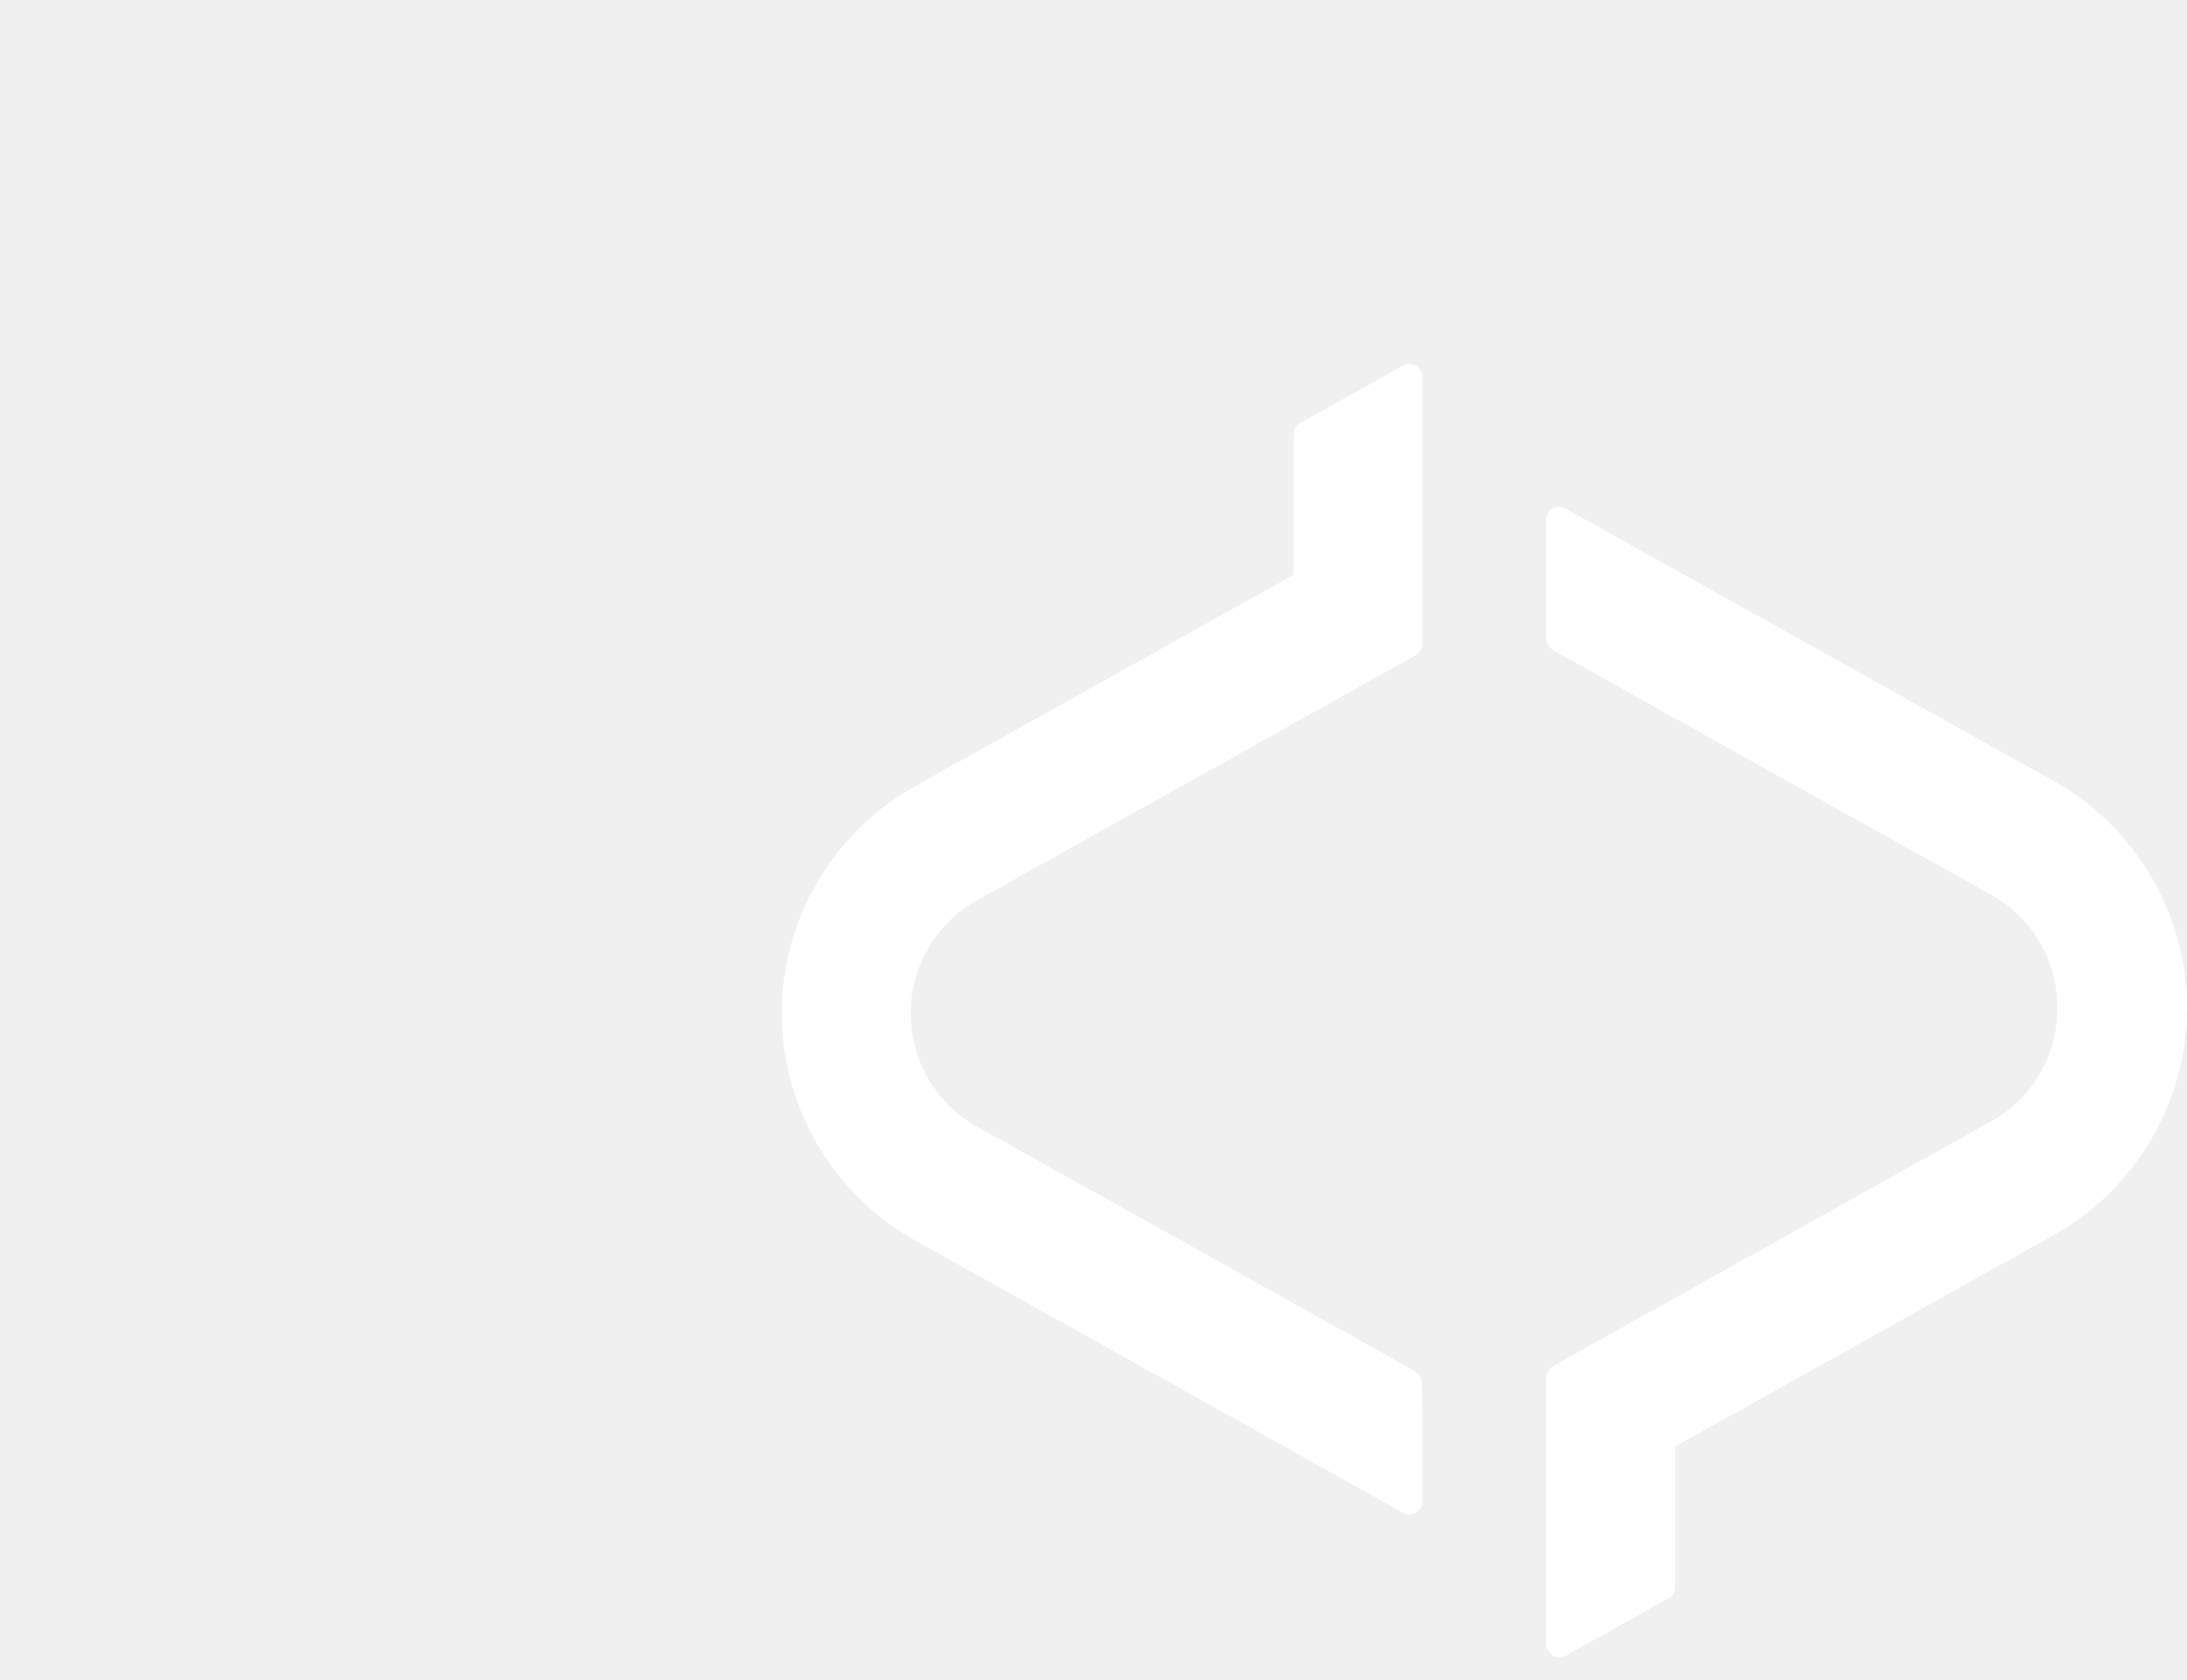
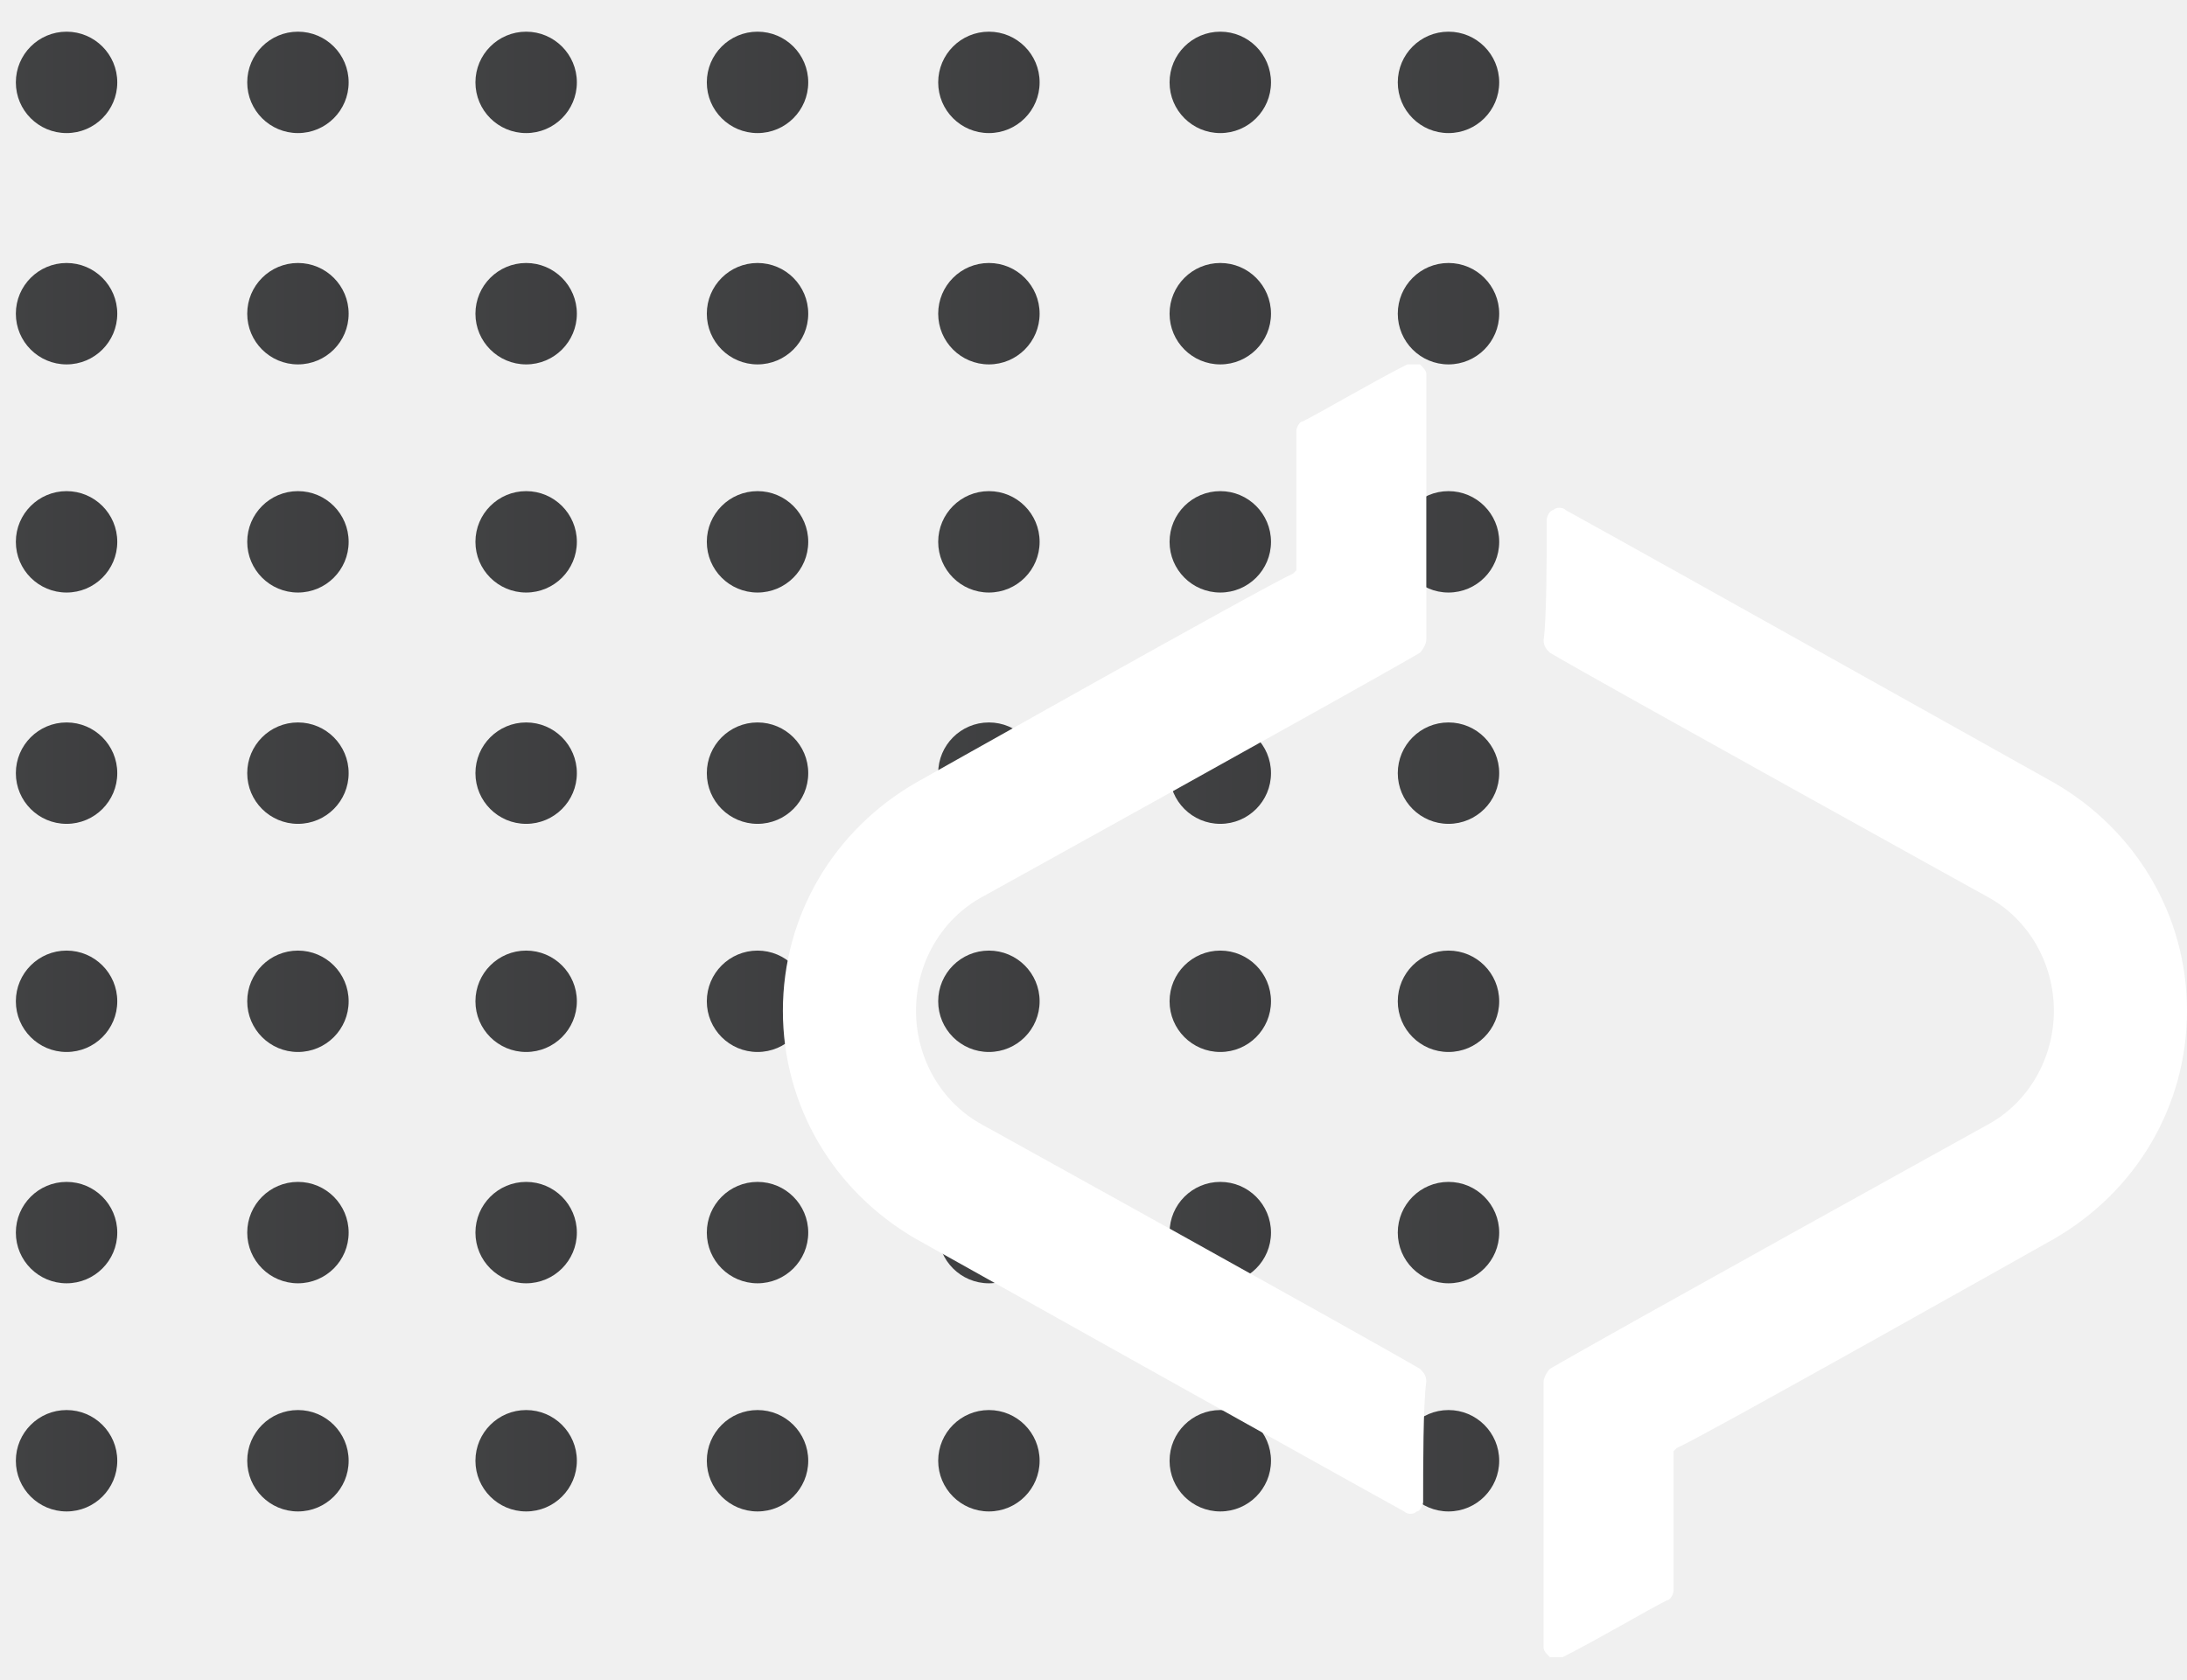
- <svg xmlns="http://www.w3.org/2000/svg" width="69" height="53" viewBox="0 0 69 53" fill="none">
-   <rect opacity="0.2" y="0.68" width="47.015" height="47.015" />
-   <g clip-path="url(#clip0)">
-     <path fill-rule="evenodd" clip-rule="evenodd" d="M44.88 47.395C44.88 47.538 44.798 47.681 44.676 47.742C44.554 47.824 44.392 47.824 44.27 47.742C41.341 46.107 28.854 39.135 28.854 39.135C26.271 37.683 24.664 34.944 24.664 31.979C24.664 29.015 26.271 26.275 28.854 24.823C28.854 24.823 39.897 18.649 40.751 18.179C40.792 18.158 40.812 18.117 40.812 18.097C40.812 17.627 40.812 14.58 40.812 13.701C40.812 13.558 40.894 13.415 41.016 13.354C41.605 13.027 43.334 12.066 44.27 11.534C44.392 11.473 44.554 11.473 44.676 11.534C44.798 11.616 44.88 11.739 44.88 11.882C44.88 13.19 44.88 19.364 44.88 20.305C44.88 20.448 44.798 20.591 44.676 20.673C42.927 21.654 30.847 28.401 30.847 28.401C29.545 29.117 28.732 30.487 28.732 31.979C28.732 33.472 29.525 34.841 30.826 35.557C30.826 35.557 42.927 42.304 44.656 43.285C44.778 43.367 44.859 43.49 44.859 43.653C44.88 44.328 44.88 46.331 44.88 47.395Z" fill="white" />
-     <path fill-rule="evenodd" clip-rule="evenodd" d="M48.784 16.398C48.784 16.255 48.865 16.112 48.987 16.05C49.109 15.969 49.272 15.969 49.394 16.05C52.322 17.686 64.81 24.658 64.81 24.658C67.393 26.109 68.999 28.849 68.999 31.814C68.999 34.778 67.393 37.518 64.81 38.969C64.81 38.969 53.766 45.144 52.912 45.614C52.872 45.634 52.851 45.675 52.851 45.696C52.851 46.166 52.851 49.212 52.851 50.091C52.851 50.234 52.77 50.378 52.648 50.439C52.058 50.766 50.329 51.727 49.394 52.258C49.272 52.32 49.109 52.32 48.987 52.258C48.865 52.177 48.784 52.054 48.784 51.911C48.784 50.602 48.784 44.428 48.784 43.488C48.784 43.344 48.865 43.201 48.987 43.12C50.736 42.138 62.817 35.391 62.817 35.391C64.118 34.676 64.912 33.306 64.912 31.814C64.912 30.321 64.118 28.951 62.817 28.236C62.817 28.236 50.716 21.489 48.987 20.507C48.865 20.426 48.784 20.303 48.784 20.139C48.784 19.465 48.784 17.461 48.784 16.398Z" fill="white" />
+ <svg xmlns="http://www.w3.org/2000/svg" xmlns:xlink="http://www.w3.org/1999/xlink" version="1.1" id="Warstwa_1" x="0px" y="0px" viewBox="0 0 69 53" style="enable-background:new 0 0 69 53;" xml:space="preserve">
+   <style type="text/css">
+ 	.st0{fill:url(#SVGID_1_);}
+ 	.st1{fill:url(#SVGID_2_);}
+ 	.st2{fill:url(#SVGID_3_);}
+ 	.st3{fill:url(#SVGID_4_);}
+ 	.st4{fill:url(#SVGID_5_);}
+ 	.st5{fill:url(#SVGID_6_);}
+ 	.st6{fill:url(#SVGID_7_);}
+ 	.st7{fill:url(#SVGID_8_);}
+ 	.st8{fill:url(#SVGID_9_);}
+ 	.st9{fill:url(#SVGID_10_);}
+ 	.st10{fill:url(#SVGID_11_);}
+ 	.st11{fill:url(#SVGID_12_);}
+ 	.st12{fill:url(#SVGID_13_);}
+ 	.st13{fill:url(#SVGID_14_);}
+ 	.st14{fill:url(#SVGID_15_);}
+ 	.st15{fill:url(#SVGID_16_);}
+ 	.st16{fill:url(#SVGID_17_);}
+ 	.st17{fill:url(#SVGID_18_);}
+ 	.st18{fill:url(#SVGID_19_);}
+ 	.st19{fill:url(#SVGID_20_);}
+ 	.st20{fill:url(#SVGID_21_);}
+ 	.st21{fill:url(#SVGID_22_);}
+ 	.st22{fill:url(#SVGID_23_);}
+ 	.st23{fill:url(#SVGID_24_);}
+ 	.st24{fill:url(#SVGID_25_);}
+ 	.st25{fill:url(#SVGID_26_);}
+ 	.st26{fill:url(#SVGID_27_);}
+ 	.st27{fill:url(#SVGID_28_);}
+ 	.st28{fill:url(#SVGID_29_);}
+ 	.st29{fill:url(#SVGID_30_);}
+ 	.st30{fill:url(#SVGID_31_);}
+ 	.st31{fill:url(#SVGID_32_);}
+ 	.st32{fill:url(#SVGID_33_);}
+ 	.st33{fill:url(#SVGID_34_);}
+ 	.st34{fill:url(#SVGID_35_);}
+ 	.st35{fill:url(#SVGID_36_);}
+ 	.st36{fill:url(#SVGID_37_);}
+ 	.st37{fill:url(#SVGID_38_);}
+ 	.st38{fill:url(#SVGID_39_);}
+ 	.st39{fill:url(#SVGID_40_);}
+ 	.st40{fill:url(#SVGID_41_);}
+ 	.st41{fill:url(#SVGID_42_);}
+ 	.st42{fill:url(#SVGID_43_);}
+ 	.st43{fill:url(#SVGID_44_);}
+ 	.st44{fill:url(#SVGID_45_);}
+ 	.st45{fill:url(#SVGID_46_);}
+ 	.st46{fill:url(#SVGID_47_);}
+ 	.st47{fill:url(#SVGID_48_);}
+ 	.st48{fill:url(#SVGID_49_);}
+ 	.st49{clip-path:url(#SVGID_51_);}
+ 	.st50{fill-rule:evenodd;clip-rule:evenodd;fill:#FFFFFF;}
+ </style>
+   <g>
+     <g>
+       <linearGradient id="SVGID_1_" gradientUnits="userSpaceOnUse" x1="0.489" y1="51.373" x2="3.692" y2="51.373" gradientTransform="matrix(1 0 0 -1 0 54)">
+         <stop offset="0" style="stop-color:#414243" />
+         <stop offset="1" style="stop-color:#3D3D3F" />
+       </linearGradient>
+       <circle class="st0" cx="2.1" cy="2.6" r="1.6" />
+       <linearGradient id="SVGID_2_" gradientUnits="userSpaceOnUse" x1="7.764" y1="51.373" x2="10.967" y2="51.373" gradientTransform="matrix(1 0 0 -1 0 54)">
+         <stop offset="0" style="stop-color:#414243" />
+         <stop offset="1" style="stop-color:#3D3D3F" />
+       </linearGradient>
+       <circle class="st1" cx="9.4" cy="2.6" r="1.6" />
+       <linearGradient id="SVGID_3_" gradientUnits="userSpaceOnUse" x1="15.039" y1="51.373" x2="18.241" y2="51.373" gradientTransform="matrix(1 0 0 -1 0 54)">
+         <stop offset="0" style="stop-color:#414243" />
+         <stop offset="1" style="stop-color:#3D3D3F" />
+       </linearGradient>
+       <circle class="st2" cx="16.6" cy="2.6" r="1.6" />
+       <linearGradient id="SVGID_4_" gradientUnits="userSpaceOnUse" x1="22.314" y1="51.373" x2="25.516" y2="51.373" gradientTransform="matrix(1 0 0 -1 0 54)">
+         <stop offset="0" style="stop-color:#414243" />
+         <stop offset="1" style="stop-color:#3D3D3F" />
+       </linearGradient>
+       <circle class="st3" cx="23.9" cy="2.6" r="1.6" />
+       <linearGradient id="SVGID_5_" gradientUnits="userSpaceOnUse" x1="29.588" y1="51.373" x2="32.791" y2="51.373" gradientTransform="matrix(1 0 0 -1 0 54)">
+         <stop offset="0" style="stop-color:#414243" />
+         <stop offset="1" style="stop-color:#3D3D3F" />
+       </linearGradient>
+       <circle class="st4" cx="31.2" cy="2.6" r="1.6" />
+       <linearGradient id="SVGID_6_" gradientUnits="userSpaceOnUse" x1="36.863" y1="51.373" x2="40.066" y2="51.373" gradientTransform="matrix(1 0 0 -1 0 54)">
+         <stop offset="0" style="stop-color:#414243" />
+         <stop offset="1" style="stop-color:#3D3D3F" />
+       </linearGradient>
+       <circle class="st5" cx="38.5" cy="2.6" r="1.6" />
+       <linearGradient id="SVGID_7_" gradientUnits="userSpaceOnUse" x1="44.138" y1="51.373" x2="47.34" y2="51.373" gradientTransform="matrix(1 0 0 -1 0 54)">
+         <stop offset="0" style="stop-color:#414243" />
+         <stop offset="1" style="stop-color:#3D3D3F" />
+       </linearGradient>
+       <circle class="st6" cx="45.7" cy="2.6" r="1.6" />
+     </g>
+     <g>
+       <linearGradient id="SVGID_8_" gradientUnits="userSpaceOnUse" x1="0.489" y1="44.1" x2="3.692" y2="44.1" gradientTransform="matrix(1 0 0 -1 0 54)">
+         <stop offset="0" style="stop-color:#414243" />
+         <stop offset="1" style="stop-color:#3D3D3F" />
+       </linearGradient>
+       <circle class="st7" cx="2.1" cy="9.9" r="1.6" />
+       <linearGradient id="SVGID_9_" gradientUnits="userSpaceOnUse" x1="7.764" y1="44.1" x2="10.967" y2="44.1" gradientTransform="matrix(1 0 0 -1 0 54)">
+         <stop offset="0" style="stop-color:#414243" />
+         <stop offset="1" style="stop-color:#3D3D3F" />
+       </linearGradient>
+       <circle class="st8" cx="9.4" cy="9.9" r="1.6" />
+       <linearGradient id="SVGID_10_" gradientUnits="userSpaceOnUse" x1="15.039" y1="44.1" x2="18.241" y2="44.1" gradientTransform="matrix(1 0 0 -1 0 54)">
+         <stop offset="0" style="stop-color:#414243" />
+         <stop offset="1" style="stop-color:#3D3D3F" />
+       </linearGradient>
+       <circle class="st9" cx="16.6" cy="9.9" r="1.6" />
+       <linearGradient id="SVGID_11_" gradientUnits="userSpaceOnUse" x1="22.314" y1="44.1" x2="25.516" y2="44.1" gradientTransform="matrix(1 0 0 -1 0 54)">
+         <stop offset="0" style="stop-color:#414243" />
+         <stop offset="1" style="stop-color:#3D3D3F" />
+       </linearGradient>
+       <circle class="st10" cx="23.9" cy="9.9" r="1.6" />
+       <linearGradient id="SVGID_12_" gradientUnits="userSpaceOnUse" x1="29.588" y1="44.1" x2="32.791" y2="44.1" gradientTransform="matrix(1 0 0 -1 0 54)">
+         <stop offset="0" style="stop-color:#414243" />
+         <stop offset="1" style="stop-color:#3D3D3F" />
+       </linearGradient>
+       <circle class="st11" cx="31.2" cy="9.9" r="1.6" />
+       <linearGradient id="SVGID_13_" gradientUnits="userSpaceOnUse" x1="36.863" y1="44.1" x2="40.066" y2="44.1" gradientTransform="matrix(1 0 0 -1 0 54)">
+         <stop offset="0" style="stop-color:#414243" />
+         <stop offset="1" style="stop-color:#3D3D3F" />
+       </linearGradient>
+       <circle class="st12" cx="38.5" cy="9.9" r="1.6" />
+       <linearGradient id="SVGID_14_" gradientUnits="userSpaceOnUse" x1="44.138" y1="44.1" x2="47.34" y2="44.1" gradientTransform="matrix(1 0 0 -1 0 54)">
+         <stop offset="0" style="stop-color:#414243" />
+         <stop offset="1" style="stop-color:#3D3D3F" />
+       </linearGradient>
+       <circle class="st13" cx="45.7" cy="9.9" r="1.6" />
+     </g>
+     <g>
+       <linearGradient id="SVGID_15_" gradientUnits="userSpaceOnUse" x1="0.489" y1="36.859" x2="3.692" y2="36.859" gradientTransform="matrix(1 0 0 -1 0 54)">
+         <stop offset="0" style="stop-color:#414243" />
+         <stop offset="1" style="stop-color:#3D3D3F" />
+       </linearGradient>
+       <circle class="st14" cx="2.1" cy="17.1" r="1.6" />
+       <linearGradient id="SVGID_16_" gradientUnits="userSpaceOnUse" x1="7.764" y1="36.859" x2="10.967" y2="36.859" gradientTransform="matrix(1 0 0 -1 0 54)">
+         <stop offset="0" style="stop-color:#414243" />
+         <stop offset="1" style="stop-color:#3D3D3F" />
+       </linearGradient>
+       <circle class="st15" cx="9.4" cy="17.1" r="1.6" />
+       <linearGradient id="SVGID_17_" gradientUnits="userSpaceOnUse" x1="15.039" y1="36.859" x2="18.241" y2="36.859" gradientTransform="matrix(1 0 0 -1 0 54)">
+         <stop offset="0" style="stop-color:#414243" />
+         <stop offset="1" style="stop-color:#3D3D3F" />
+       </linearGradient>
+       <circle class="st16" cx="16.6" cy="17.1" r="1.6" />
+       <linearGradient id="SVGID_18_" gradientUnits="userSpaceOnUse" x1="22.314" y1="36.859" x2="25.516" y2="36.859" gradientTransform="matrix(1 0 0 -1 0 54)">
+         <stop offset="0" style="stop-color:#414243" />
+         <stop offset="1" style="stop-color:#3D3D3F" />
+       </linearGradient>
+       <circle class="st17" cx="23.9" cy="17.1" r="1.6" />
+       <linearGradient id="SVGID_19_" gradientUnits="userSpaceOnUse" x1="29.588" y1="36.859" x2="32.791" y2="36.859" gradientTransform="matrix(1 0 0 -1 0 54)">
+         <stop offset="0" style="stop-color:#414243" />
+         <stop offset="1" style="stop-color:#3D3D3F" />
+       </linearGradient>
+       <circle class="st18" cx="31.2" cy="17.1" r="1.6" />
+       <linearGradient id="SVGID_20_" gradientUnits="userSpaceOnUse" x1="36.863" y1="36.859" x2="40.066" y2="36.859" gradientTransform="matrix(1 0 0 -1 0 54)">
+         <stop offset="0" style="stop-color:#414243" />
+         <stop offset="1" style="stop-color:#3D3D3F" />
+       </linearGradient>
+       <circle class="st19" cx="38.5" cy="17.1" r="1.6" />
+       <linearGradient id="SVGID_21_" gradientUnits="userSpaceOnUse" x1="44.138" y1="36.859" x2="47.34" y2="36.859" gradientTransform="matrix(1 0 0 -1 0 54)">
+         <stop offset="0" style="stop-color:#414243" />
+         <stop offset="1" style="stop-color:#3D3D3F" />
+       </linearGradient>
+       <circle class="st20" cx="45.7" cy="17.1" r="1.6" />
+     </g>
+     <g>
+       <linearGradient id="SVGID_22_" gradientUnits="userSpaceOnUse" x1="0.489" y1="29.617" x2="3.692" y2="29.617" gradientTransform="matrix(1 0 0 -1 0 54)">
+         <stop offset="0" style="stop-color:#414243" />
+         <stop offset="1" style="stop-color:#3D3D3F" />
+       </linearGradient>
+       <circle class="st21" cx="2.1" cy="24.4" r="1.6" />
+       <linearGradient id="SVGID_23_" gradientUnits="userSpaceOnUse" x1="7.764" y1="29.617" x2="10.967" y2="29.617" gradientTransform="matrix(1 0 0 -1 0 54)">
+         <stop offset="0" style="stop-color:#414243" />
+         <stop offset="1" style="stop-color:#3D3D3F" />
+       </linearGradient>
+       <circle class="st22" cx="9.4" cy="24.4" r="1.6" />
+       <linearGradient id="SVGID_24_" gradientUnits="userSpaceOnUse" x1="15.039" y1="29.617" x2="18.241" y2="29.617" gradientTransform="matrix(1 0 0 -1 0 54)">
+         <stop offset="0" style="stop-color:#414243" />
+         <stop offset="1" style="stop-color:#3D3D3F" />
+       </linearGradient>
+       <circle class="st23" cx="16.6" cy="24.4" r="1.6" />
+       <linearGradient id="SVGID_25_" gradientUnits="userSpaceOnUse" x1="22.314" y1="29.617" x2="25.516" y2="29.617" gradientTransform="matrix(1 0 0 -1 0 54)">
+         <stop offset="0" style="stop-color:#414243" />
+         <stop offset="1" style="stop-color:#3D3D3F" />
+       </linearGradient>
+       <circle class="st24" cx="23.9" cy="24.4" r="1.6" />
+       <linearGradient id="SVGID_26_" gradientUnits="userSpaceOnUse" x1="29.588" y1="29.617" x2="32.791" y2="29.617" gradientTransform="matrix(1 0 0 -1 0 54)">
+         <stop offset="0" style="stop-color:#414243" />
+         <stop offset="1" style="stop-color:#3D3D3F" />
+       </linearGradient>
+       <circle class="st25" cx="31.2" cy="24.4" r="1.6" />
+       <linearGradient id="SVGID_27_" gradientUnits="userSpaceOnUse" x1="36.863" y1="29.617" x2="40.066" y2="29.617" gradientTransform="matrix(1 0 0 -1 0 54)">
+         <stop offset="0" style="stop-color:#414243" />
+         <stop offset="1" style="stop-color:#3D3D3F" />
+       </linearGradient>
+       <circle class="st26" cx="38.5" cy="24.4" r="1.6" />
+       <linearGradient id="SVGID_28_" gradientUnits="userSpaceOnUse" x1="44.138" y1="29.617" x2="47.34" y2="29.617" gradientTransform="matrix(1 0 0 -1 0 54)">
+         <stop offset="0" style="stop-color:#414243" />
+         <stop offset="1" style="stop-color:#3D3D3F" />
+       </linearGradient>
+       <circle class="st27" cx="45.7" cy="24.4" r="1.6" />
+     </g>
+     <g>
+       <linearGradient id="SVGID_29_" gradientUnits="userSpaceOnUse" x1="0.489" y1="22.376" x2="3.692" y2="22.376" gradientTransform="matrix(1 0 0 -1 0 54)">
+         <stop offset="0" style="stop-color:#414243" />
+         <stop offset="1" style="stop-color:#3D3D3F" />
+       </linearGradient>
+       <circle class="st28" cx="2.1" cy="31.6" r="1.6" />
+       <linearGradient id="SVGID_30_" gradientUnits="userSpaceOnUse" x1="7.764" y1="22.376" x2="10.967" y2="22.376" gradientTransform="matrix(1 0 0 -1 0 54)">
+         <stop offset="0" style="stop-color:#414243" />
+         <stop offset="1" style="stop-color:#3D3D3F" />
+       </linearGradient>
+       <circle class="st29" cx="9.4" cy="31.6" r="1.6" />
+       <linearGradient id="SVGID_31_" gradientUnits="userSpaceOnUse" x1="15.039" y1="22.376" x2="18.241" y2="22.376" gradientTransform="matrix(1 0 0 -1 0 54)">
+         <stop offset="0" style="stop-color:#414243" />
+         <stop offset="1" style="stop-color:#3D3D3F" />
+       </linearGradient>
+       <circle class="st30" cx="16.6" cy="31.6" r="1.6" />
+       <linearGradient id="SVGID_32_" gradientUnits="userSpaceOnUse" x1="22.314" y1="22.376" x2="25.516" y2="22.376" gradientTransform="matrix(1 0 0 -1 0 54)">
+         <stop offset="0" style="stop-color:#414243" />
+         <stop offset="1" style="stop-color:#3D3D3F" />
+       </linearGradient>
+       <circle class="st31" cx="23.9" cy="31.6" r="1.6" />
+       <linearGradient id="SVGID_33_" gradientUnits="userSpaceOnUse" x1="29.588" y1="22.376" x2="32.791" y2="22.376" gradientTransform="matrix(1 0 0 -1 0 54)">
+         <stop offset="0" style="stop-color:#414243" />
+         <stop offset="1" style="stop-color:#3D3D3F" />
+       </linearGradient>
+       <circle class="st32" cx="31.2" cy="31.6" r="1.6" />
+       <linearGradient id="SVGID_34_" gradientUnits="userSpaceOnUse" x1="36.863" y1="22.376" x2="40.066" y2="22.376" gradientTransform="matrix(1 0 0 -1 0 54)">
+         <stop offset="0" style="stop-color:#414243" />
+         <stop offset="1" style="stop-color:#3D3D3F" />
+       </linearGradient>
+       <circle class="st33" cx="38.5" cy="31.6" r="1.6" />
+       <linearGradient id="SVGID_35_" gradientUnits="userSpaceOnUse" x1="44.138" y1="22.376" x2="47.34" y2="22.376" gradientTransform="matrix(1 0 0 -1 0 54)">
+         <stop offset="0" style="stop-color:#414243" />
+         <stop offset="1" style="stop-color:#3D3D3F" />
+       </linearGradient>
+       <circle class="st34" cx="45.7" cy="31.6" r="1.6" />
+     </g>
+     <g>
+       <linearGradient id="SVGID_36_" gradientUnits="userSpaceOnUse" x1="0.489" y1="15.135" x2="3.692" y2="15.135" gradientTransform="matrix(1 0 0 -1 0 54)">
+         <stop offset="0" style="stop-color:#414243" />
+         <stop offset="1" style="stop-color:#3D3D3F" />
+       </linearGradient>
+       <circle class="st35" cx="2.1" cy="38.9" r="1.6" />
+       <linearGradient id="SVGID_37_" gradientUnits="userSpaceOnUse" x1="7.764" y1="15.135" x2="10.967" y2="15.135" gradientTransform="matrix(1 0 0 -1 0 54)">
+         <stop offset="0" style="stop-color:#414243" />
+         <stop offset="1" style="stop-color:#3D3D3F" />
+       </linearGradient>
+       <circle class="st36" cx="9.4" cy="38.9" r="1.6" />
+       <linearGradient id="SVGID_38_" gradientUnits="userSpaceOnUse" x1="15.039" y1="15.135" x2="18.241" y2="15.135" gradientTransform="matrix(1 0 0 -1 0 54)">
+         <stop offset="0" style="stop-color:#414243" />
+         <stop offset="1" style="stop-color:#3D3D3F" />
+       </linearGradient>
+       <circle class="st37" cx="16.6" cy="38.9" r="1.6" />
+       <linearGradient id="SVGID_39_" gradientUnits="userSpaceOnUse" x1="22.314" y1="15.135" x2="25.516" y2="15.135" gradientTransform="matrix(1 0 0 -1 0 54)">
+         <stop offset="0" style="stop-color:#414243" />
+         <stop offset="1" style="stop-color:#3D3D3F" />
+       </linearGradient>
+       <circle class="st38" cx="23.9" cy="38.9" r="1.6" />
+       <linearGradient id="SVGID_40_" gradientUnits="userSpaceOnUse" x1="29.588" y1="15.135" x2="32.791" y2="15.135" gradientTransform="matrix(1 0 0 -1 0 54)">
+         <stop offset="0" style="stop-color:#414243" />
+         <stop offset="1" style="stop-color:#3D3D3F" />
+       </linearGradient>
+       <circle class="st39" cx="31.2" cy="38.9" r="1.6" />
+       <linearGradient id="SVGID_41_" gradientUnits="userSpaceOnUse" x1="36.863" y1="15.135" x2="40.066" y2="15.135" gradientTransform="matrix(1 0 0 -1 0 54)">
+         <stop offset="0" style="stop-color:#414243" />
+         <stop offset="1" style="stop-color:#3D3D3F" />
+       </linearGradient>
+       <circle class="st40" cx="38.5" cy="38.9" r="1.6" />
+       <linearGradient id="SVGID_42_" gradientUnits="userSpaceOnUse" x1="44.138" y1="15.135" x2="47.34" y2="15.135" gradientTransform="matrix(1 0 0 -1 0 54)">
+         <stop offset="0" style="stop-color:#414243" />
+         <stop offset="1" style="stop-color:#3D3D3F" />
+       </linearGradient>
+       <circle class="st41" cx="45.7" cy="38.9" r="1.6" />
+     </g>
+     <g>
+       <linearGradient id="SVGID_43_" gradientUnits="userSpaceOnUse" x1="0.489" y1="7.862" x2="3.692" y2="7.862" gradientTransform="matrix(1 0 0 -1 0 54)">
+         <stop offset="0" style="stop-color:#414243" />
+         <stop offset="1" style="stop-color:#3D3D3F" />
+       </linearGradient>
+       <circle class="st42" cx="2.1" cy="46.1" r="1.6" />
+       <linearGradient id="SVGID_44_" gradientUnits="userSpaceOnUse" x1="7.764" y1="7.862" x2="10.967" y2="7.862" gradientTransform="matrix(1 0 0 -1 0 54)">
+         <stop offset="0" style="stop-color:#414243" />
+         <stop offset="1" style="stop-color:#3D3D3F" />
+       </linearGradient>
+       <circle class="st43" cx="9.4" cy="46.1" r="1.6" />
+       <linearGradient id="SVGID_45_" gradientUnits="userSpaceOnUse" x1="15.039" y1="7.862" x2="18.241" y2="7.862" gradientTransform="matrix(1 0 0 -1 0 54)">
+         <stop offset="0" style="stop-color:#414243" />
+         <stop offset="1" style="stop-color:#3D3D3F" />
+       </linearGradient>
+       <circle class="st44" cx="16.6" cy="46.1" r="1.6" />
+       <linearGradient id="SVGID_46_" gradientUnits="userSpaceOnUse" x1="22.314" y1="7.862" x2="25.516" y2="7.862" gradientTransform="matrix(1 0 0 -1 0 54)">
+         <stop offset="0" style="stop-color:#414243" />
+         <stop offset="1" style="stop-color:#3D3D3F" />
+       </linearGradient>
+       <circle class="st45" cx="23.9" cy="46.1" r="1.6" />
+       <linearGradient id="SVGID_47_" gradientUnits="userSpaceOnUse" x1="29.588" y1="7.862" x2="32.791" y2="7.862" gradientTransform="matrix(1 0 0 -1 0 54)">
+         <stop offset="0" style="stop-color:#414243" />
+         <stop offset="1" style="stop-color:#3D3D3F" />
+       </linearGradient>
+       <circle class="st46" cx="31.2" cy="46.1" r="1.6" />
+       <linearGradient id="SVGID_48_" gradientUnits="userSpaceOnUse" x1="36.863" y1="7.862" x2="40.066" y2="7.862" gradientTransform="matrix(1 0 0 -1 0 54)">
+         <stop offset="0" style="stop-color:#414243" />
+         <stop offset="1" style="stop-color:#3D3D3F" />
+       </linearGradient>
+       <circle class="st47" cx="38.5" cy="46.1" r="1.6" />
+       <linearGradient id="SVGID_49_" gradientUnits="userSpaceOnUse" x1="44.138" y1="7.862" x2="47.34" y2="7.862" gradientTransform="matrix(1 0 0 -1 0 54)">
+         <stop offset="0" style="stop-color:#414243" />
+         <stop offset="1" style="stop-color:#3D3D3F" />
+       </linearGradient>
+       <circle class="st48" cx="45.7" cy="46.1" r="1.6" />
+     </g>
  </g>
-   <defs>
-     <clipPath id="clip0">
-       <rect width="44.336" height="40.849" fill="white" transform="translate(24.6641 11.4706)" />
+   <g>
+     <defs>
+       <rect id="SVGID_50_" x="24.7" y="11.5" width="44.3" height="40.8" />
+     </defs>
+     <clipPath id="SVGID_51_">
+       <use xlink:href="#SVGID_50_" style="overflow:visible;" />
    </clipPath>
-   </defs>
+     <g class="st49">
+       <path class="st50" d="M44.9,47.4c0,0.1-0.1,0.3-0.2,0.3c-0.1,0.1-0.3,0.1-0.4,0c-2.9-1.6-15.4-8.6-15.4-8.6    c-2.6-1.5-4.2-4.2-4.2-7.2s1.6-5.7,4.2-7.2c0,0,11-6.2,11.9-6.6c0,0,0.1-0.1,0.1-0.1c0-0.5,0-3.5,0-4.4c0-0.1,0.1-0.3,0.2-0.3    c0.6-0.3,2.3-1.3,3.3-1.8c0.1-0.1,0.3-0.1,0.4,0c0.1,0.1,0.2,0.2,0.2,0.3c0,1.3,0,7.5,0,8.4c0,0.1-0.1,0.3-0.2,0.4    c-1.7,1-13.8,7.7-13.8,7.7c-1.3,0.7-2.1,2.1-2.1,3.6c0,1.5,0.8,2.9,2.1,3.6c0,0,12.1,6.7,13.8,7.7c0.1,0.1,0.2,0.2,0.2,0.4    C44.9,44.3,44.9,46.3,44.9,47.4z" />
+       <path class="st50" d="M48.8,16.4c0-0.1,0.1-0.3,0.2-0.3c0.1-0.1,0.3-0.1,0.4,0c2.9,1.6,15.4,8.6,15.4,8.6c2.6,1.5,4.2,4.2,4.2,7.2    c0,3-1.6,5.7-4.2,7.2c0,0-11,6.2-11.9,6.6c0,0-0.1,0.1-0.1,0.1c0,0.5,0,3.5,0,4.4c0,0.1-0.1,0.3-0.2,0.3c-0.6,0.3-2.3,1.3-3.3,1.8    c-0.1,0.1-0.3,0.1-0.4,0c-0.1-0.1-0.2-0.2-0.2-0.3c0-1.3,0-7.5,0-8.4c0-0.1,0.1-0.3,0.2-0.4c1.7-1,13.8-7.7,13.8-7.7    c1.3-0.7,2.1-2.1,2.1-3.6s-0.8-2.9-2.1-3.6c0,0-12.1-6.7-13.8-7.7c-0.1-0.1-0.2-0.2-0.2-0.4C48.8,19.5,48.8,17.5,48.8,16.4z" />
+     </g>
+   </g>
</svg>
